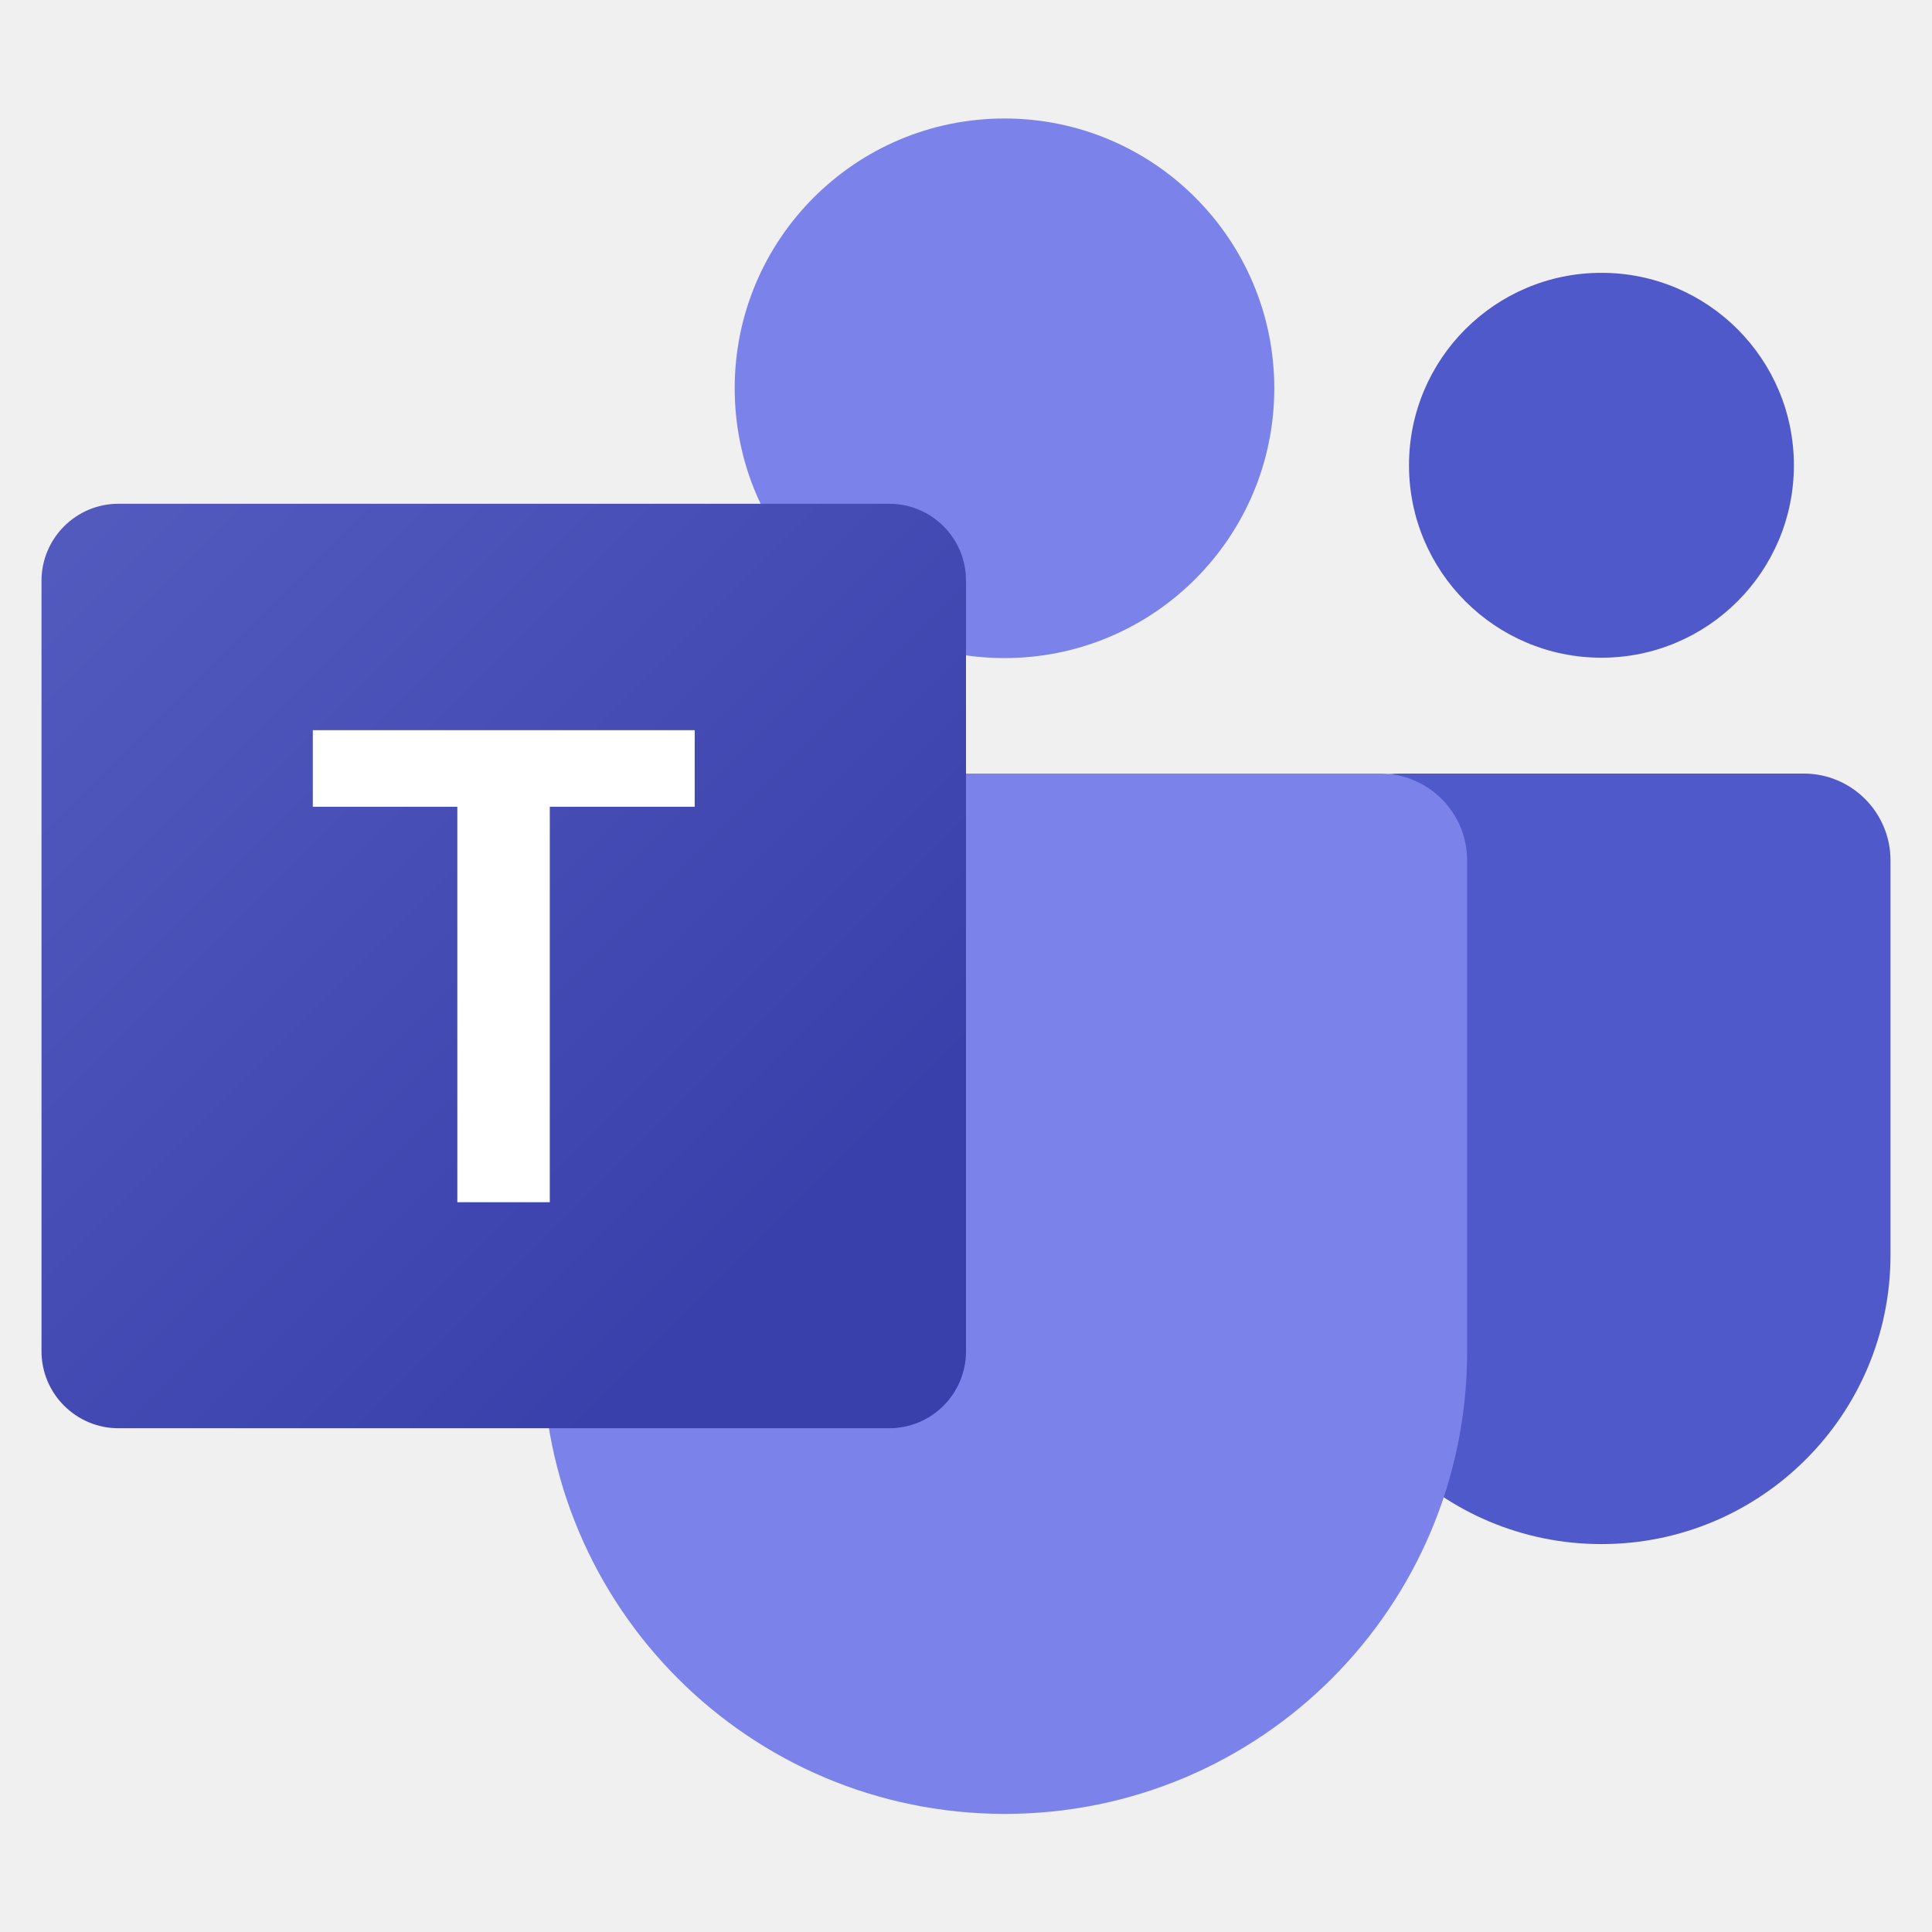
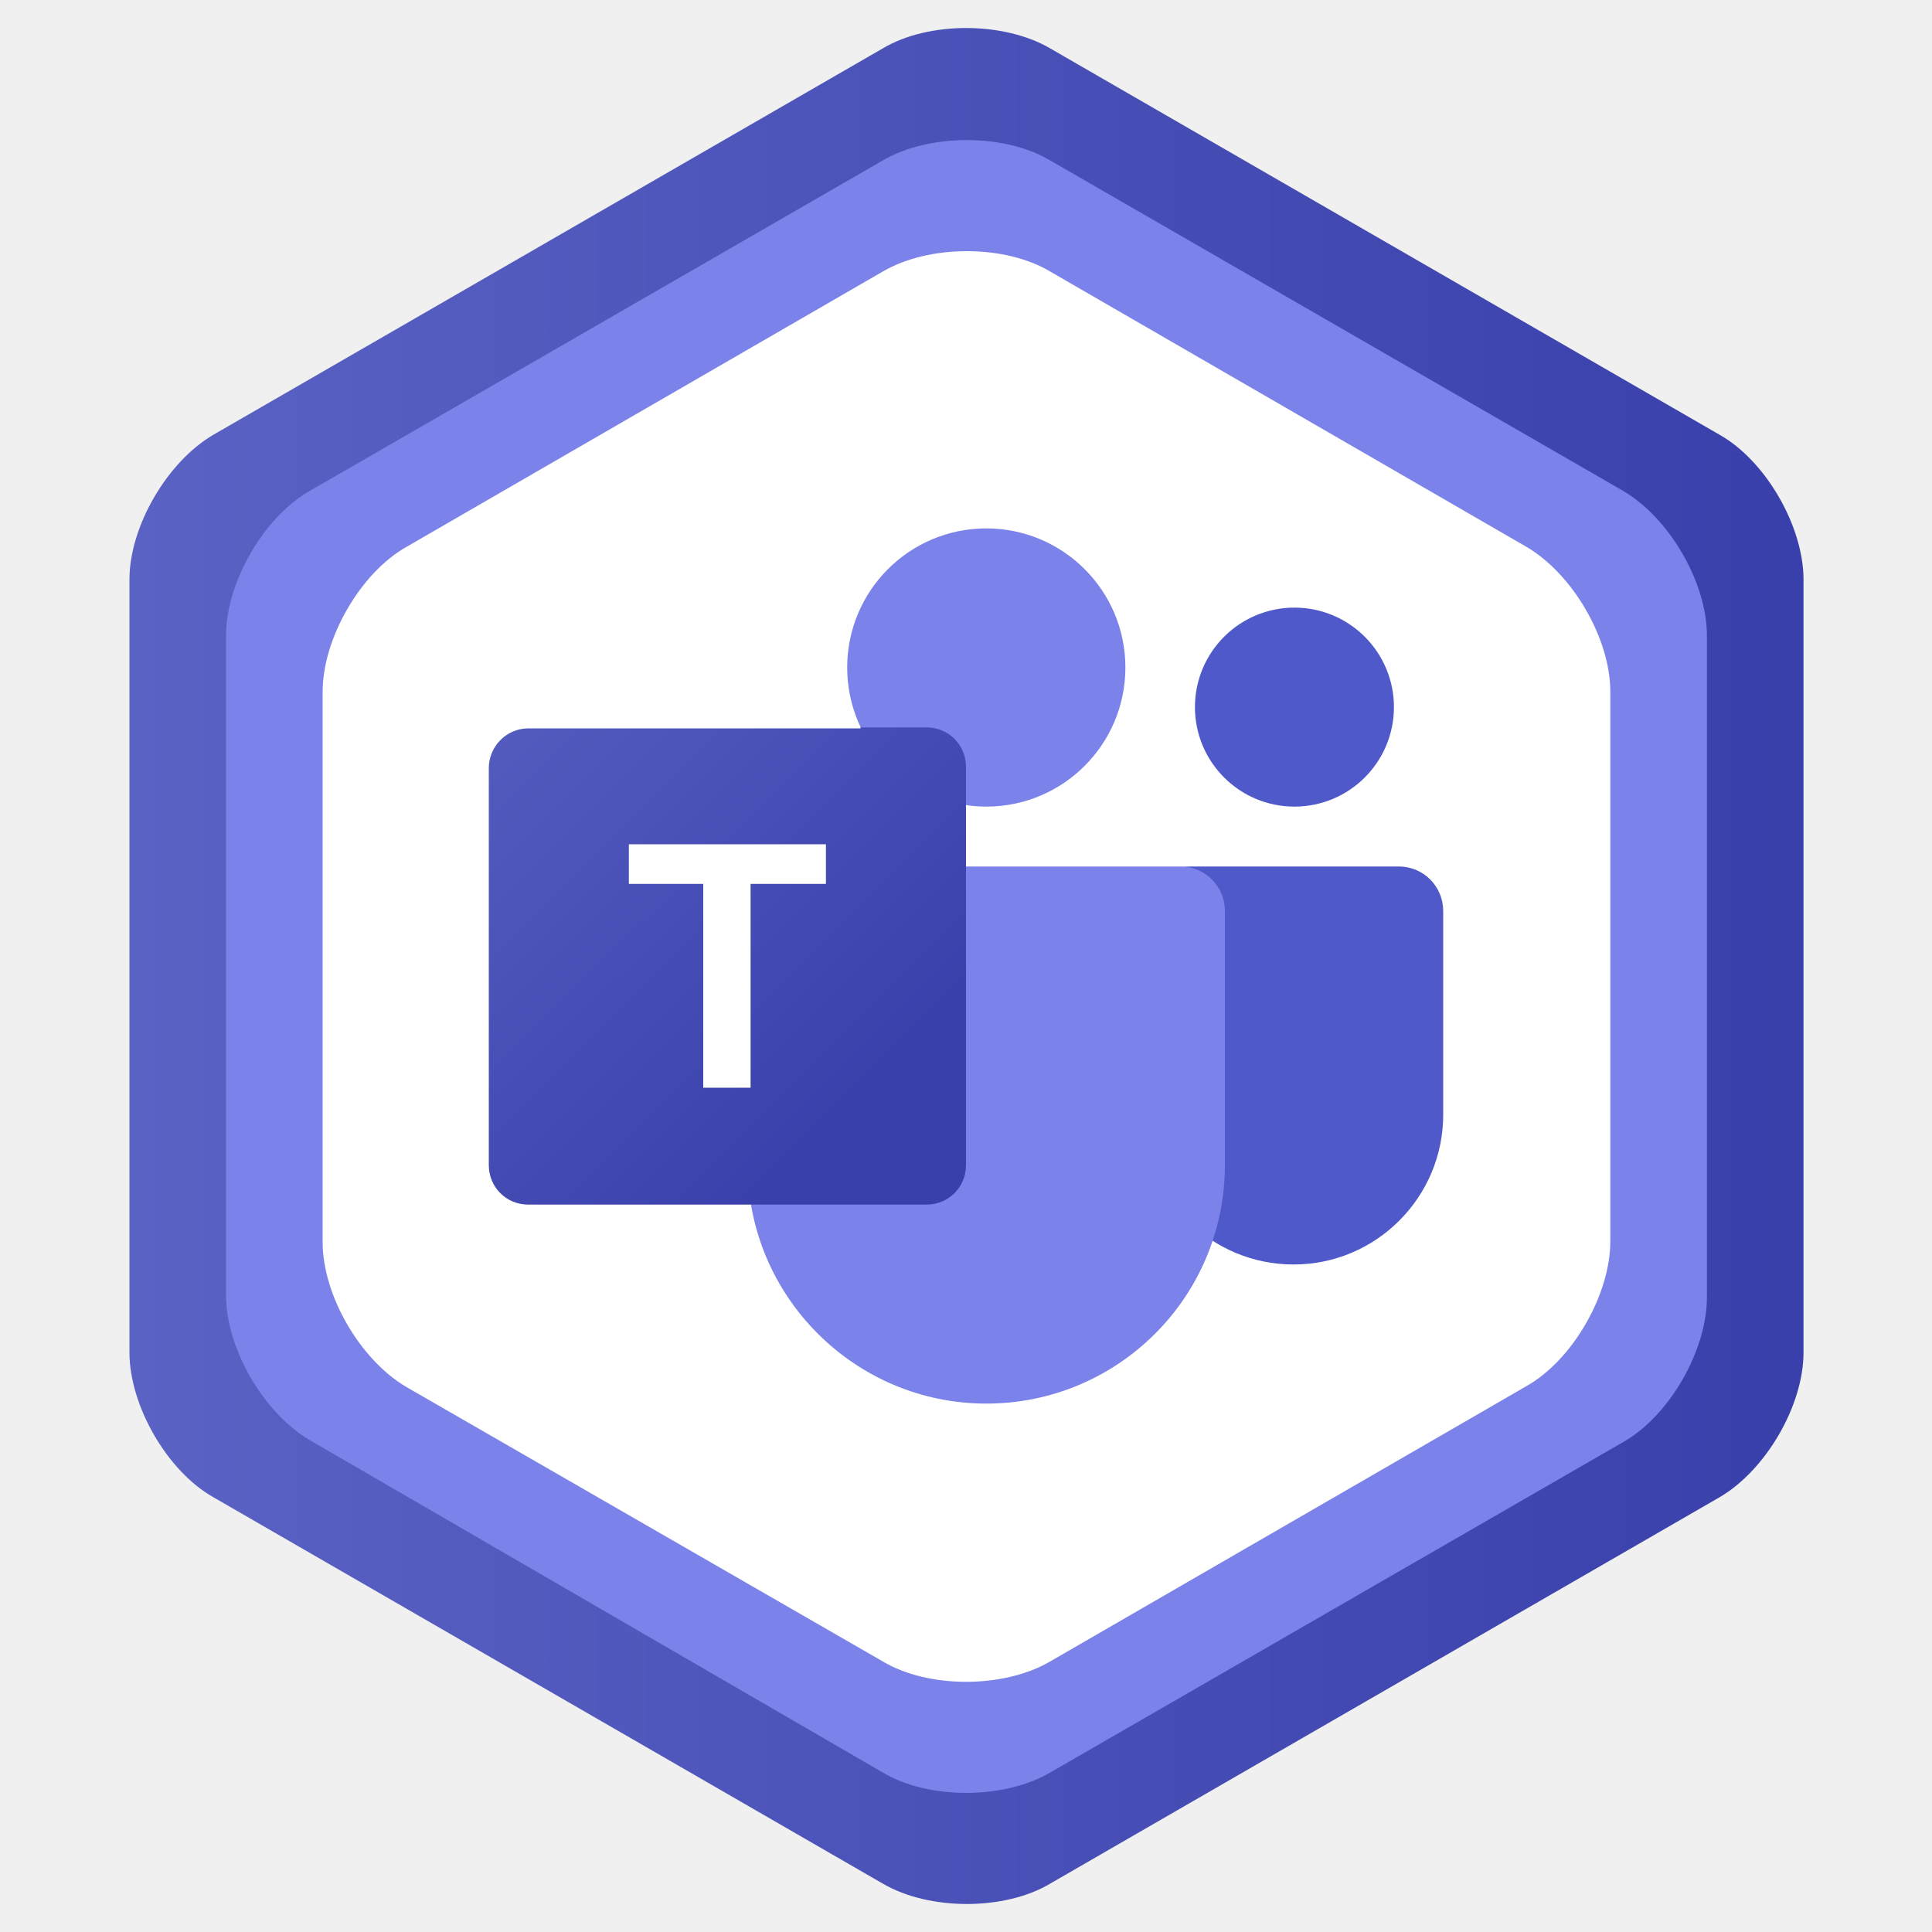
- <svg xmlns="http://www.w3.org/2000/svg" xmlns:xlink="http://www.w3.org/1999/xlink" version="1.1" id="Layer_1" x="0px" y="0px" viewBox="0 0 512 512" style="enable-background:new 0 0 512 512;" xml:space="preserve">
+ <svg xmlns="http://www.w3.org/2000/svg" xmlns:xlink="http://www.w3.org/1999/xlink" version="1.1" id="Layer_1" x="0px" y="0px" viewBox="0 0 200 200" style="enable-background:new 0 0 200 200;" xml:space="preserve">
  <style type="text/css">
- 	.st0{fill:#5059C9;}
+ 	.st0{fill:url(#SVGID_1_);}
	.st1{fill:#7B83EB;}
- 	.st2{clip-path:url(#SVGID_1_);}
- 	.st3{fill:url(#SVGID_2_);}
- 	.st4{fill:#FFFFFF;}
+ 	.st2{fill:#FFFFFF;}
+ 	.st3{fill:#5059C9;}
+ 	.st4{clip-path:url(#SVGID_3_);}
+ 	.st5{fill:url(#SVGID_4_);}
</style>
+   <linearGradient id="SVGID_1_" gradientUnits="userSpaceOnUse" x1="13.35" y1="100" x2="186.65" y2="100">
+     <stop offset="0" style="stop-color:#5A62C4" />
+     <stop offset="1" style="stop-color:#3940AB" />
+   </linearGradient>
+   <path class="st0" d="M22.1,45c-4.8,2.8-8.7,9.5-8.7,15v80c0,5.5,3.9,12.3,8.7,15l69.3,40c4.8,2.8,12.6,2.8,17.3,0l69.3-40  c4.8-2.8,8.7-9.5,8.7-15V60c0-5.5-3.9-12.3-8.7-15L108.7,5c-4.8-2.8-12.6-2.8-17.3,0L22.1,45z" />
+   <path class="st1" d="M32.1,149.1c-4.8-2.8-8.7-9.5-8.7-15V65.8c0-5.5,3.9-12.3,8.7-15l59.3-34.2c4.8-2.8,12.6-2.8,17.3,0l59.3,34.2  c4.8,2.8,8.7,9.5,8.7,15v68.5c0,5.5-3.9,12.3-8.7,15l-59.3,34.2c-4.8,2.8-12.6,2.8-17.3,0L32.1,149.1z" />
+   <path class="st2" d="M42.1,143.6c-4.8-2.8-8.7-9.5-8.7-15v-57c0-5.5,3.9-12.3,8.7-15l49.3-28.5c4.8-2.8,12.6-2.8,17.3,0l49.3,28.5  c4.8,2.8,8.7,9.5,8.7,15v56.9c0,5.5-3.9,12.3-8.7,15l-49.3,28.5c-4.8,2.8-12.6,2.8-17.3,0L42.1,143.6z" />
+   <path d="M100,100" />
  <g>
    <g id="small_person">
-       <path id="Body_9_" class="st0" d="M370.8,205H478c12.7,0,23,10.3,23,23v104.6c0,42.3-34.3,76.6-76.6,76.6l0,0    c-42.3,0-76.6-34.3-76.6-76.6l0,0V227.9C347.9,215.2,358.2,205,370.8,205z" />
-       <circle id="Head_9_" class="st0" cx="424.4" cy="123.3" r="51" />
+       <path id="Body_9_" class="st3" d="M123.2,89.7h21.6c2.6,0,4.6,2.1,4.6,4.6v21.1c0,8.5-6.9,15.5-15.5,15.5l0,0    c-8.5,0-15.5-6.9-15.5-15.5l0,0V94.3C118.5,91.8,120.6,89.7,123.2,89.7z" />
+       <circle id="Head_9_" class="st3" cx="134" cy="73.2" r="10.3" />
    </g>
    <g id="Large_Person">
-       <path id="Body-2_9_" class="st1" d="M166.7,205h199.1c12.7,0,23,10.3,23,23v130.2c0,67.7-54.8,122.5-122.5,122.5    s-122.5-54.8-122.5-122.5V227.9C143.7,215.2,154,205,166.7,205z" />
-       <circle id="Head-2_9_" class="st1" cx="266.2" cy="102.9" r="71.5" />
+       <path id="Body-2_9_" class="st1" d="M82,89.7h40.2c2.6,0,4.6,2.1,4.6,4.6v26.3c0,13.7-11.1,24.7-24.7,24.7s-24.7-11.1-24.7-24.7    V94.3C77.3,91.8,79.4,89.7,82,89.7z" />
+       <circle id="Head-2_9_" class="st1" cx="102.1" cy="69.1" r="14.4" />
    </g>
    <g>
-       <defs>
-         <path id="SVGID_4_" d="M365.7,205H256v-31.4c39.1,5.6,75.3-21.5,80.9-60.5s-21.5-75.3-60.5-80.9c-39.1-5.6-75.3,21.5-80.9,60.5     c-0.5,3.4-0.7,6.8-0.7,10.2c0,10.6,2.3,21.1,6.9,30.6H31.4c-11.3,0-20.4,9.2-20.4,20.4v204.2c0,11.3,9.2,20.4,20.4,20.4h114     c9.7,57.9,60.1,102.1,120.8,102.1c67.7,0,122.5-54.8,122.5-122.5V227.9C388.7,215.2,378.4,205,365.7,205z" />
-       </defs>
-       <clipPath id="SVGID_1_">
-         <use xlink:href="#SVGID_4_" style="overflow:visible;" />
-       </clipPath>
-       <g id="Back_Plate" class="st2">
-         <linearGradient id="SVGID_2_" gradientUnits="userSpaceOnUse" x1="55.422" y1="436.811" x2="56.06" y2="436.173" gradientTransform="matrix(384 0 0 -384 -21320 167820)">
-           <stop offset="0" style="stop-color:#5A62C4" />
-           <stop offset="1" style="stop-color:#3940AB" />
-         </linearGradient>
-         <path class="st3" d="M31.4,133.5h204.2c11.3,0,20.4,9.1,20.4,20.4v204.2c0,11.3-9.1,20.4-20.4,20.4H31.4     c-11.3,0-20.4-9.1-20.4-20.4V153.9C11,142.6,20.1,133.5,31.4,133.5z" />
+       <g>
+         <defs>
+           <path id="SVGID_2_" d="M122.1,89.7H100v-6.3c7.9,1.1,15.2-4.3,16.3-12.2c1.1-7.9-4.3-15.2-12.2-16.3      c-7.9-1.1-15.2,4.3-16.3,12.2c-0.1,0.7-0.1,1.4-0.1,2.1c0,2.1,0.5,4.3,1.4,6.2H54.7c-2.3,0-4.1,1.9-4.1,4.1v41.2      c0,2.3,1.9,4.1,4.1,4.1h23c2,11.7,12.1,20.6,24.4,20.6c13.7,0,24.7-11.1,24.7-24.7V94.3C126.8,91.8,124.7,89.7,122.1,89.7z" />
+         </defs>
+         <clipPath id="SVGID_3_">
+           <use xlink:href="#SVGID_2_" style="overflow:visible;" />
+         </clipPath>
+         <g id="Back_Plate" class="st4">
+           <linearGradient id="SVGID_4_" gradientUnits="userSpaceOnUse" x1="55.627" y1="-81.267" x2="55.755" y2="-81.138" gradientTransform="matrix(384 0 0 384 -21320 31272)">
+             <stop offset="0" style="stop-color:#5A62C4" />
+             <stop offset="1" style="stop-color:#3940AB" />
+           </linearGradient>
+           <path class="st5" d="M54.7,75.3h41.2c2.3,0,4.1,1.8,4.1,4.1v41.2c0,2.3-1.8,4.1-4.1,4.1H54.7c-2.3,0-4.1-1.8-4.1-4.1V79.4      C50.5,77.1,52.4,75.3,54.7,75.3z" />
+         </g>
      </g>
    </g>
    <g id="Letter_T">
-       <polygon class="st4" points="184.1,213.8 145.7,213.8 145.7,318.6 121.2,318.6 121.2,213.8 82.9,213.8 82.9,193.5 184.1,193.5       " />
+       <polygon class="st2" points="85.5,91.5 77.7,91.5 77.7,112.6 72.8,112.6 72.8,91.5 65.1,91.5 65.1,87.4 85.5,87.4   " />
    </g>
  </g>
</svg>
